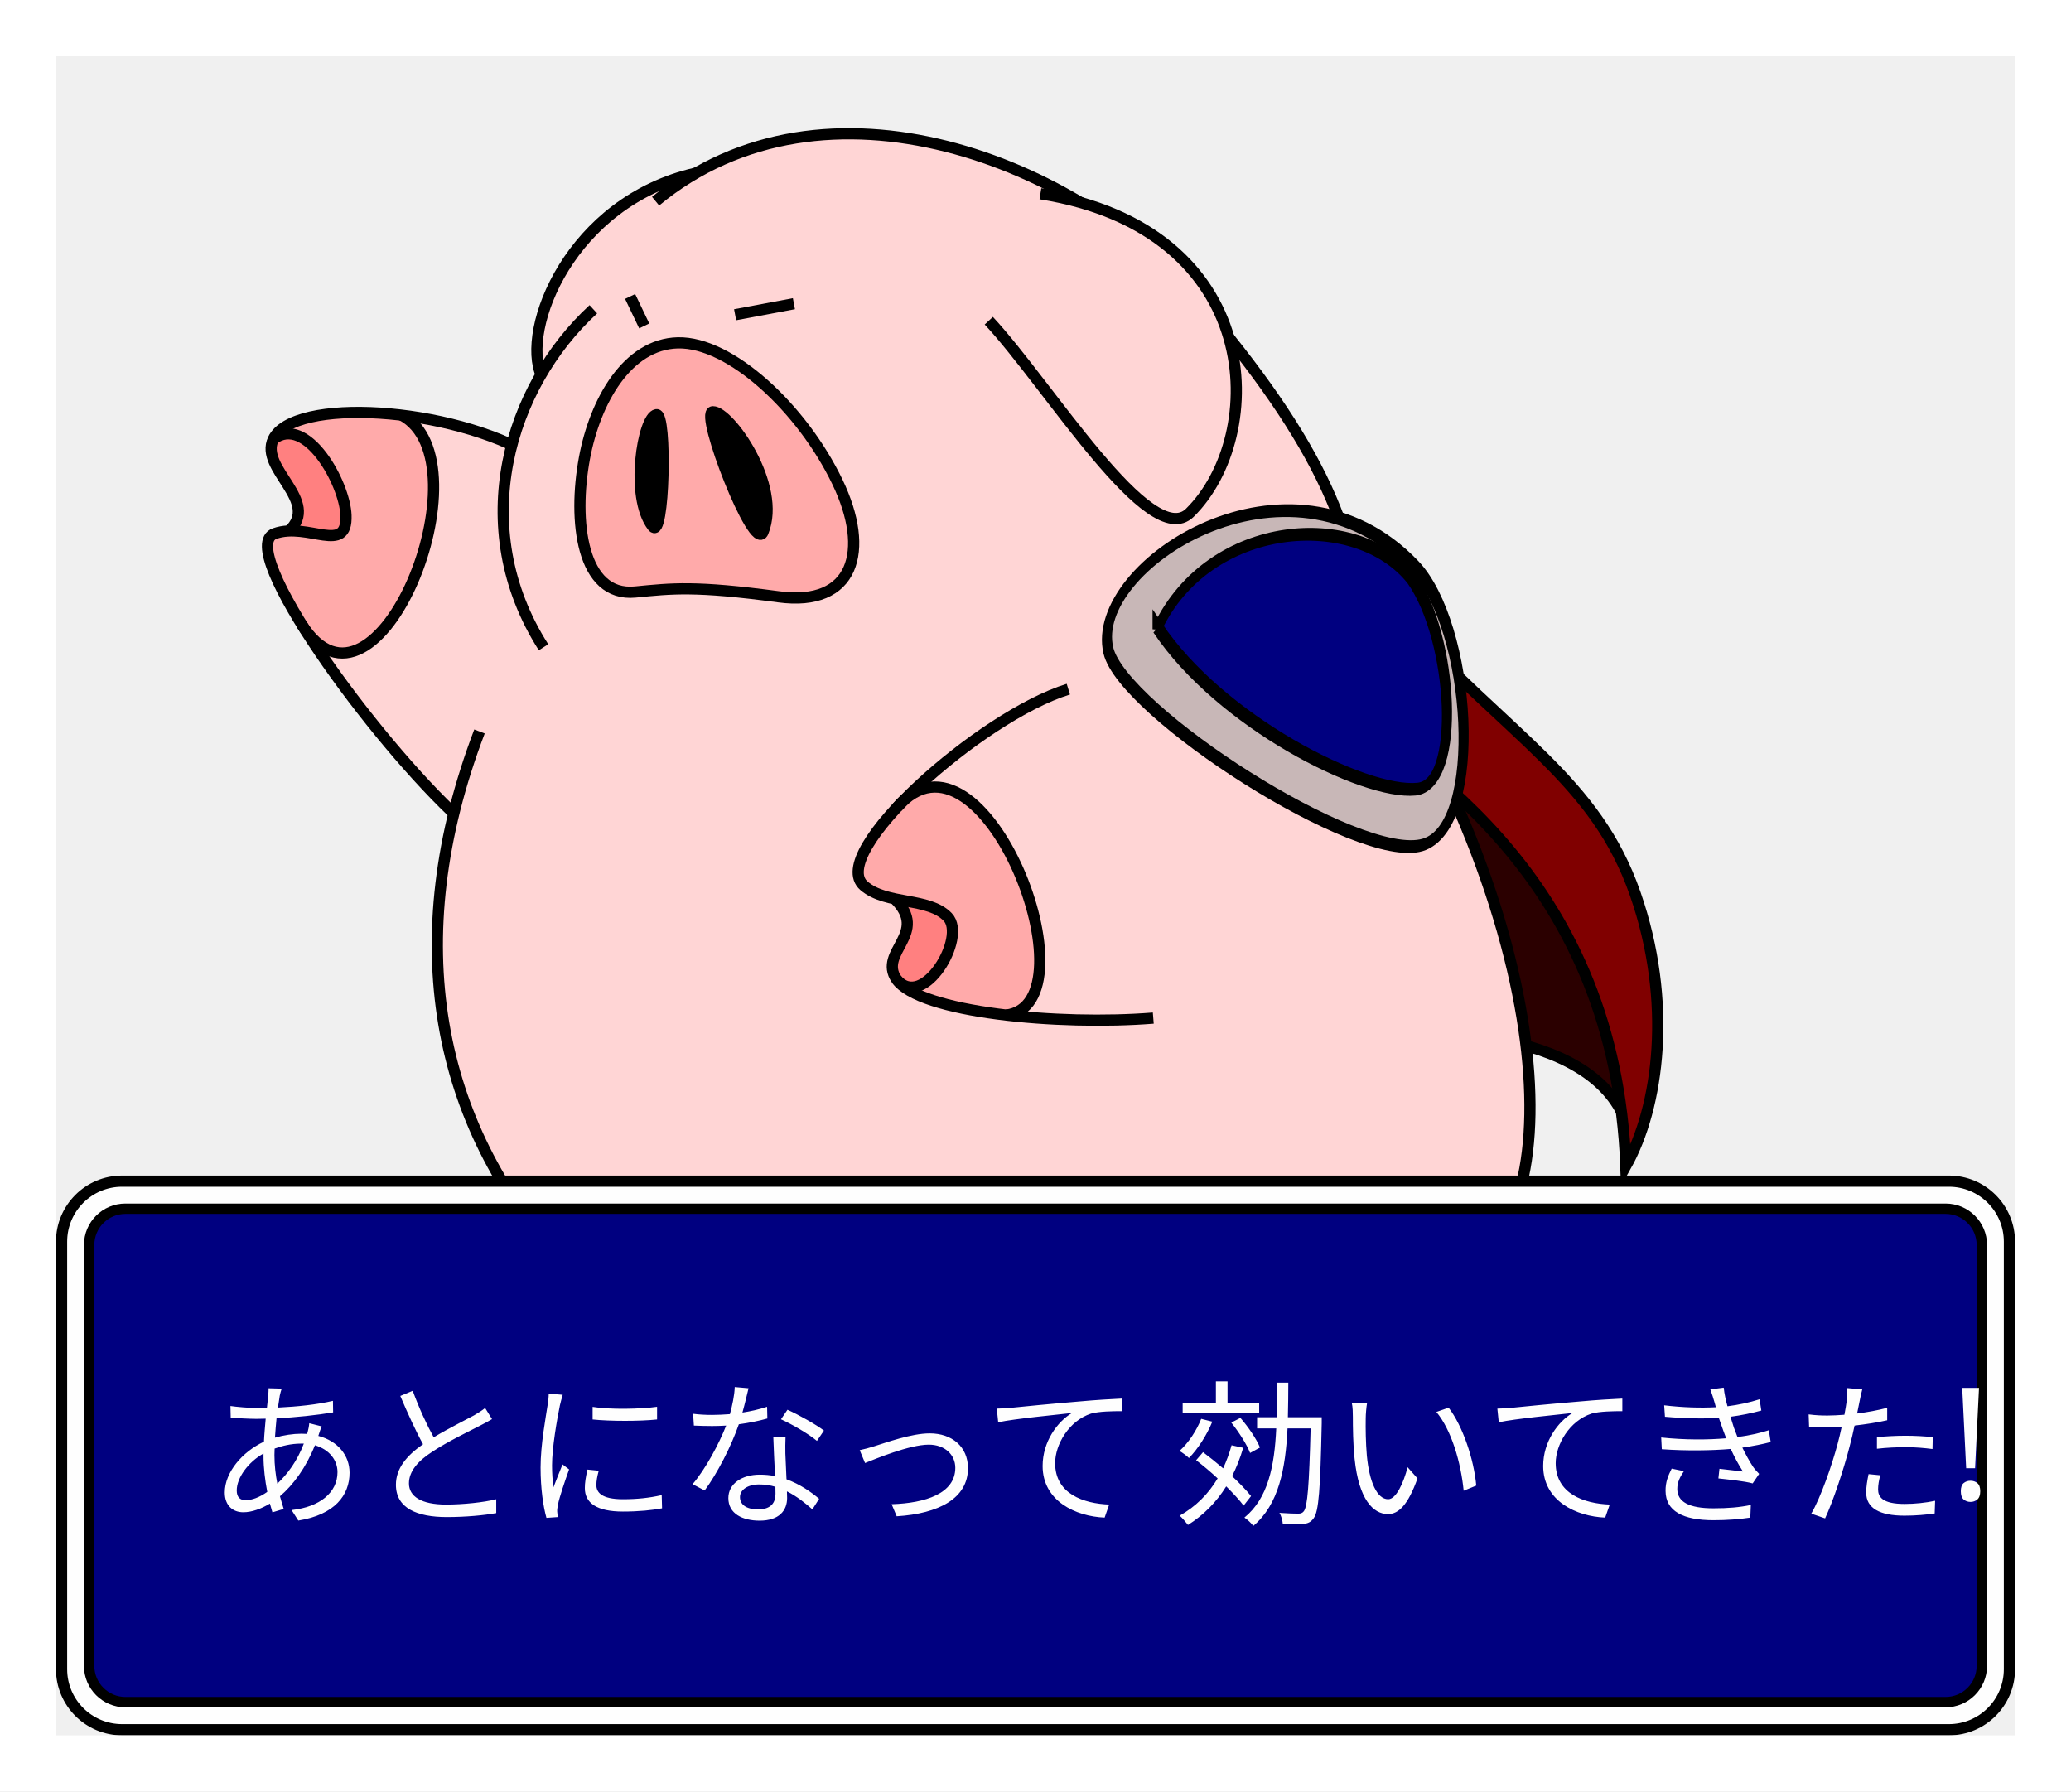
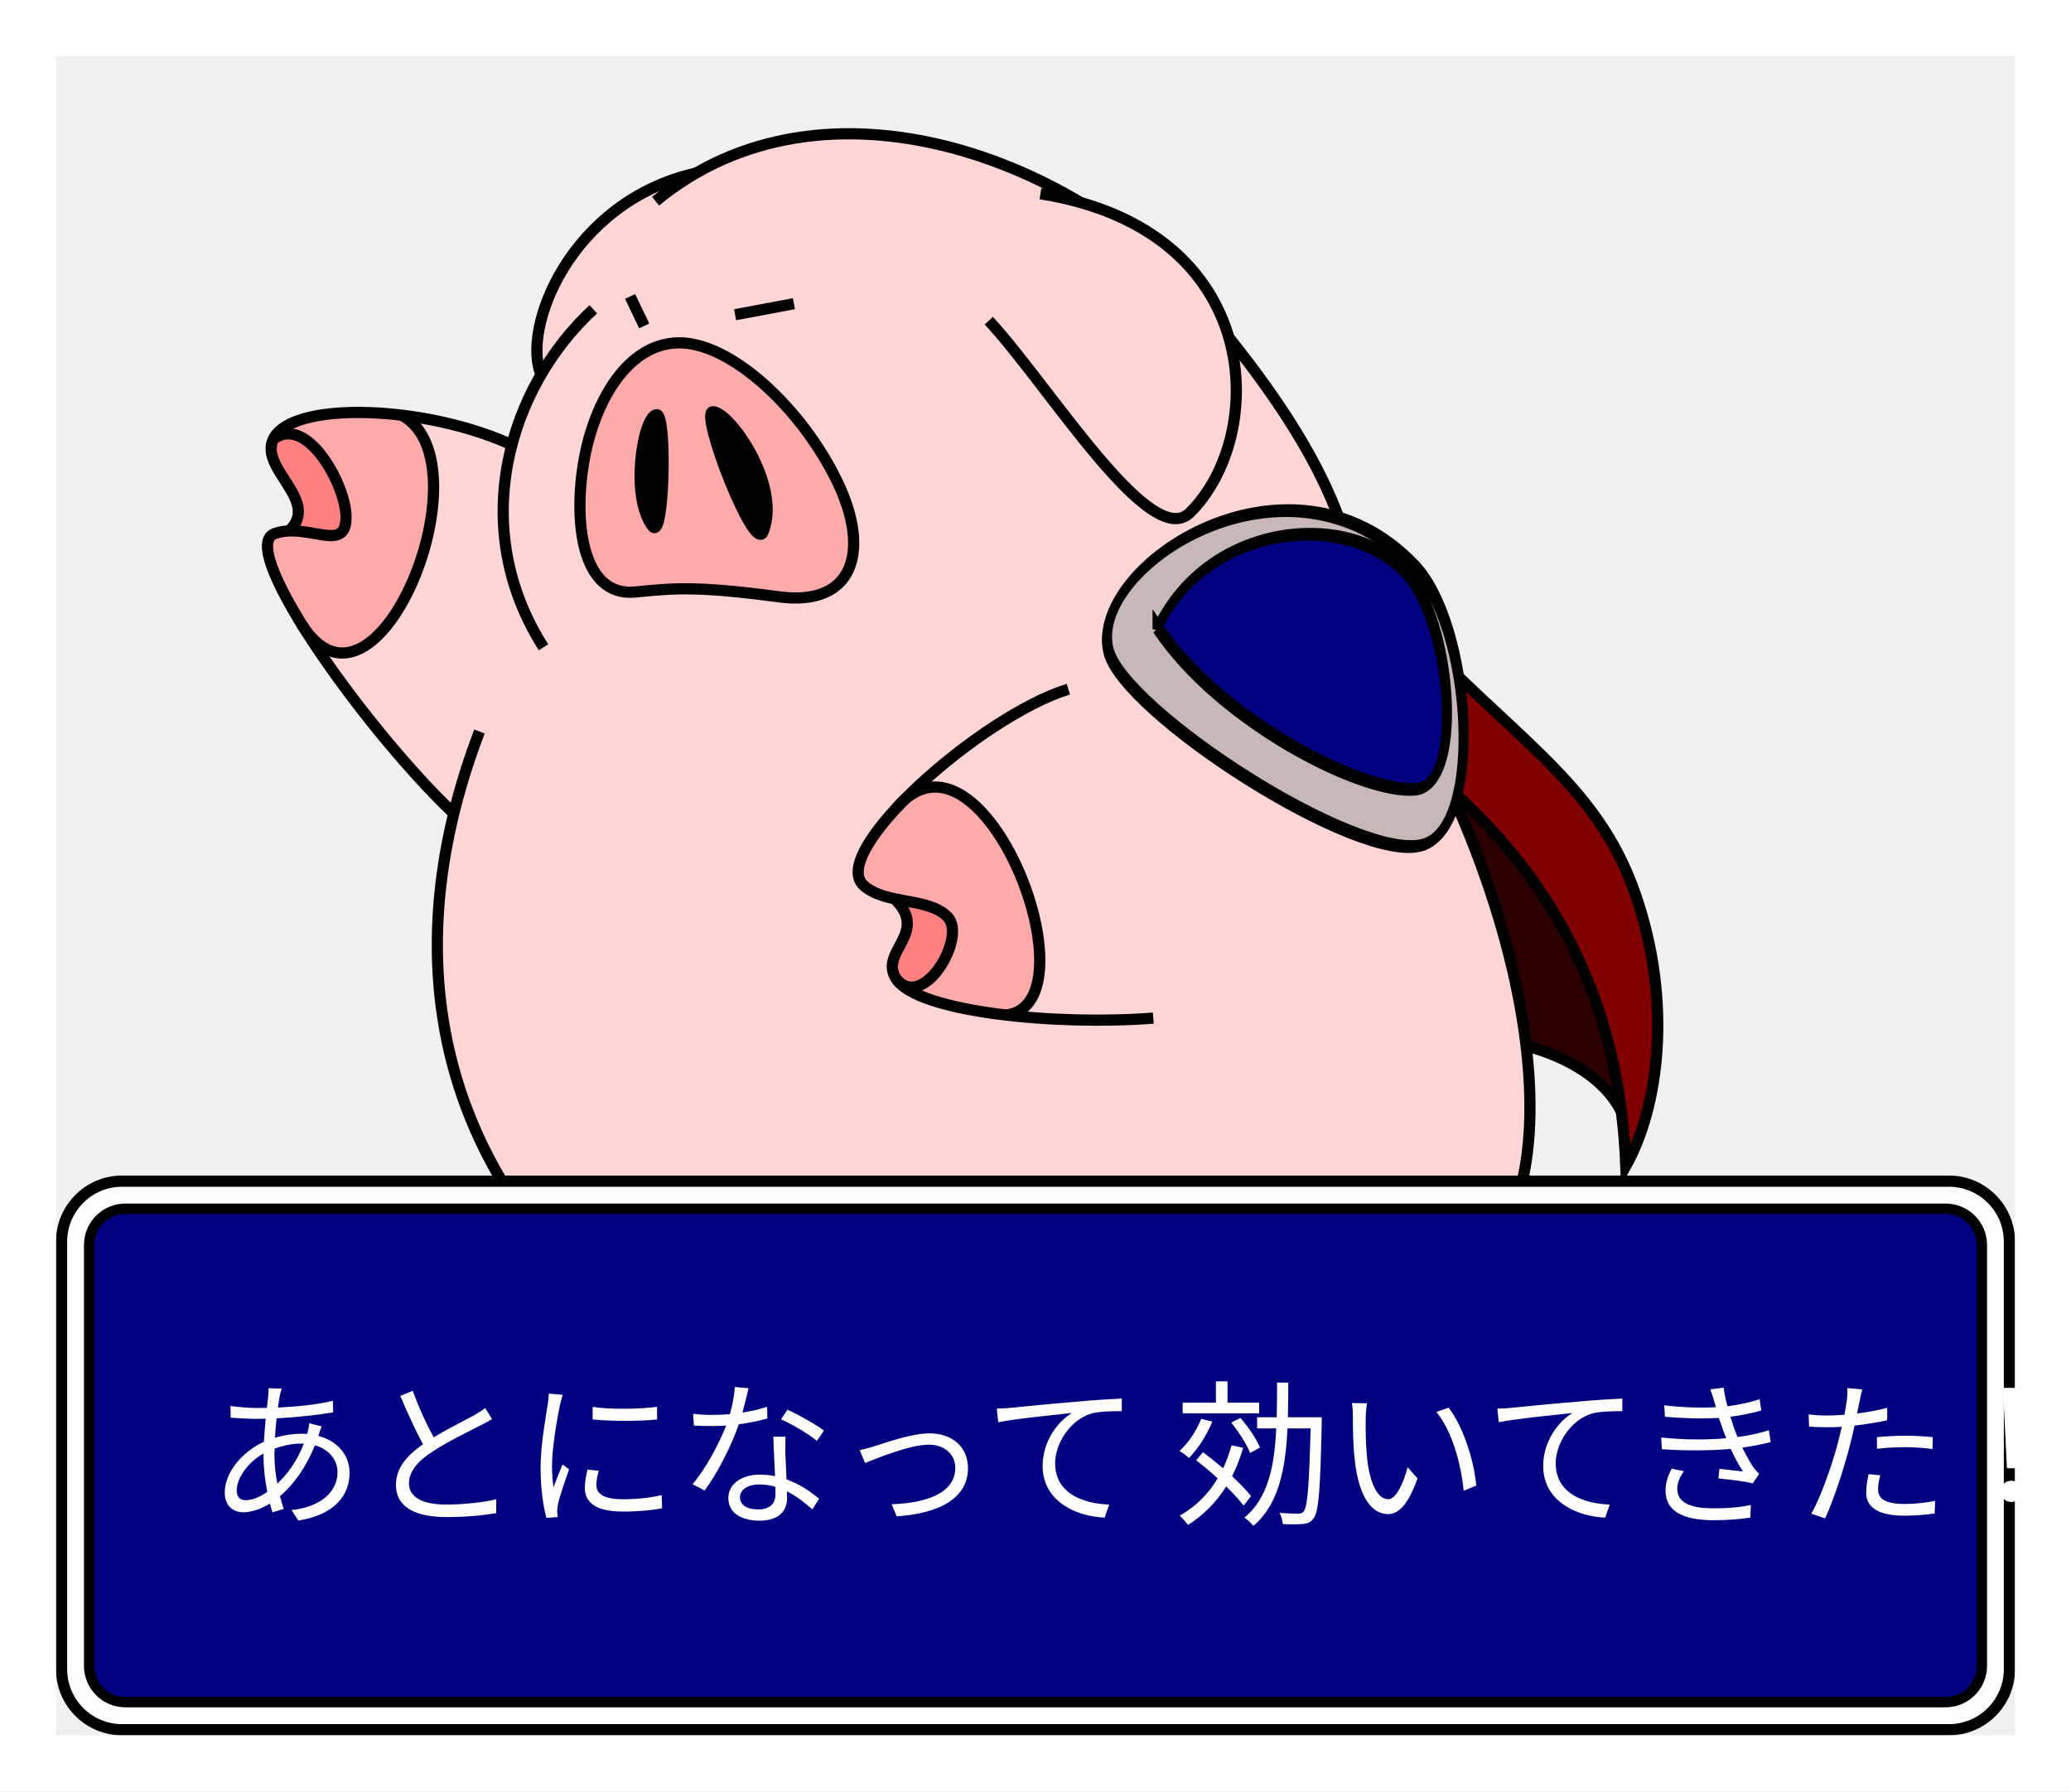
<svg xmlns="http://www.w3.org/2000/svg" width="370" height="320" id="svg3172" version="1.1">
  <defs id="defs3174" />
  <g id="layer1" transform="translate(0,-732.3622)" style="display:none">
    <path style="fill:none;stroke:#0000ff;stroke-width:1px;stroke-linecap:butt;stroke-linejoin:miter;stroke-opacity:1;display:inline" d="M 10,1042.362 360,742.362" id="path3025" />
    <path style="fill:none;stroke:#0000ff;stroke-width:1px;stroke-linecap:butt;stroke-linejoin:miter;stroke-opacity:1;display:inline" d="M 10,742.362 360,1042.362" id="path3027" />
    <path style="fill:none;stroke:#ff0000;stroke-width:1px;stroke-linecap:butt;stroke-linejoin:miter;stroke-opacity:1;display:inline" d="m 10,732.362 0,320" id="path3006" />
    <path style="fill:none;stroke:#ff0000;stroke-width:1px;stroke-linecap:butt;stroke-linejoin:miter;stroke-opacity:1;display:inline" d="m 360,732.362 0,320" id="path3010" />
    <path style="fill:none;stroke:#ff0000;stroke-width:1px;stroke-linecap:butt;stroke-linejoin:miter;stroke-opacity:1;display:inline" d="m 0,742.362 370,3e-5" id="path3016" />
    <path style="fill:none;stroke:#ff0000;stroke-width:1px;stroke-linecap:butt;stroke-linejoin:miter;stroke-opacity:1;display:inline" d="m 0,1042.362 370,0" id="path3018" />
  </g>
  <g id="layer3">
-     <path style="fill:#ffd5d5;stroke:#000000;stroke-width:2;stroke-linecap:butt;stroke-linejoin:miter;stroke-opacity:1;display:inline" d="m -195.895,209.98 c -17.389,3.941 -24.164,21.885 -21.222,28.327" id="path5091-2-4-0-7-2-27-1" />
-     <path style="fill:none;stroke:#000000;stroke-width:2;stroke-linecap:butt;stroke-linejoin:miter;stroke-opacity:1;display:inline" d="m -225.977,292.839 c -14.109,-6.847 -32.018,-15.769 -31.313,-21.668 0.698,-5.849 11.044,-7.587 6.417,-19.239" id="path11570" />
-     <path style="fill:none;stroke:#000000;stroke-width:2;stroke-linecap:butt;stroke-linejoin:miter;stroke-opacity:1;display:inline" d="m -257.249,271.315 c 8.744,5.838 13.412,-5.766 12.924,-9.1 -1.121,-7.663 -15.304,-11.774 -9.61,-16.899 4.817,-4.337 26.288,-5.648 34.918,1.342" id="path3536-4-7-61-5-3" />
-     <path style="fill:#ffaaaa;stroke:none;display:inline" d="m -183.971,317.935 c 5.917,-4.357 -3.501,-27.866 -8.932,-28.179 0,0 -9.005,5.707 -8.2,10.342 0.499,2.877 5.236,2.964 6.167,4.743 1.19,2.276 -1.695,4.983 -0.88,7.15 1.047,2.784 11.846,5.944 11.846,5.944 z" id="path5111-7-6-1-8-2-7-5-3-1" />
-     <path style="fill:#ffd5d5;stroke:#000000;stroke-width:2;stroke-linecap:butt;stroke-linejoin:miter;stroke-opacity:1;display:inline" d="m -201.326,214.11 c 23.511,-19.464 58.849,-5.36 75.079,13.646 16.747,19.611 23.266,33.487 22.482,48.836" id="path11522" />
-     <path style="fill:#ffd5d5;stroke:#000000;stroke-width:2;stroke-linecap:butt;stroke-linejoin:miter;stroke-opacity:1;display:inline" d="m -209.95,229.078 c -11.669,10.744 -17.575,30.098 -6.902,46.817" id="path5093-4-2-9-9-4-4-3" />
-     <path style="fill:none;stroke:#000000;stroke-width:2;stroke-linecap:butt;stroke-linejoin:miter;stroke-opacity:1;display:inline" d="m -204.856,227.304 1.955,4.08" id="path5095-5-3-4-3-2-3-8" />
-     <path style="fill:none;stroke:#000000;stroke-width:2;stroke-linecap:butt;stroke-linejoin:miter;stroke-opacity:1;display:inline" d="m -181.01,225.687 -5.553,6.149" id="path5097-5-2-8-1-5-1-7" />
-     <path style="fill:#ffd5d5;stroke:#000000;stroke-width:2;stroke-linecap:butt;stroke-linejoin:miter;stroke-opacity:1;display:inline" d="m -148.018,213.076 c 31.243,4.972 31.494,33.53 20.706,44.178 -5.515,5.443 -19.581,-17.718 -27.858,-26.592" id="path5099-1-2-8-9-8-2-4" />
-     <path style="fill:#ffaaaa;stroke:#000000;stroke-width:2;stroke-linecap:butt;stroke-linejoin:miter;stroke-opacity:1;display:inline" d="m -197.621,233.728 c 8.039,0.325 20.082,10.085 24.978,20.253 4.618,9.59 3.285,19.293 -6.873,16.675 -11.887,-3.063 -17.981,-1.265 -23.751,-2.166 -8.773,-1.37 -9.264,-11.539 -7.915,-18.792 1.473,-7.921 6.578,-16.252 13.561,-15.97 z" id="path5101-7-1-2-8-62-3-2" />
-     <path style="fill:#000000;stroke:#000000;stroke-width:2;display:inline" d="m -185.451,261.201 c -0.658,2.393 -8.193,-17.14 -6.32,-17.177 2.255,-0.044 8.442,9.456 6.32,17.177 z" id="path5105-1-6-4-6-6-3-7" />
-     <path style="fill:#000000;stroke:#000000;stroke-width:2;display:inline" d="m -199.08,243.68 c 1.384,0.568 -1.545,17.841 -2.652,15.477 -2.445,-5.22 0.649,-16.301 2.652,-15.477 z" id="path5107-1-8-55-5-5-41-7" />
-     <path style="fill:none;stroke:#000000;stroke-width:2;stroke-linecap:butt;stroke-linejoin:miter;stroke-opacity:1;display:inline" d="m -156.593,319.859 c -19.826,2.423 -38.178,-4.566 -39.52,-8.048 -0.832,-2.16 2.07,-4.873 0.88,-7.15 -0.93,-1.779 -6.079,-1.825 -6.167,-4.743 -0.2,-6.688 18.899,-19.312 31.875,-21.823" id="path5109-2-7-7-2-9-8-6-3" />
-     <path style="fill:none;stroke:#000000;stroke-width:2;stroke-linecap:butt;stroke-linejoin:miter;stroke-opacity:1;display:inline" d="m -184.266,317.754 c 5.916,-4.357 -3.501,-27.866 -8.932,-28.179" id="path5111-7-6-1-8-2-7-5-1" />
-     <path style="fill:none;stroke:#000000;stroke-width:2;stroke-linecap:butt;stroke-linejoin:miter;stroke-opacity:1;display:inline" d="m -106.522,269.15 c 29.663,45.64 24.037,84.954 8.669,91.402" id="path11572" />
-     <path style="fill:none;stroke:#000000;stroke-width:2;stroke-linecap:butt;stroke-linejoin:miter;stroke-opacity:1;display:inline" d="m -227.281,284.44 c -5.016,16.251 -15.088,46.274 6.166,68.789" id="path11574" />
-     <path style="fill:none;stroke:#000000;stroke-width:2;stroke-linecap:butt;stroke-linejoin:miter;stroke-opacity:1;display:inline" d="m -199.602,359.205 c 10.984,9.604 48.991,15.086 74.931,5.297" id="path11576" />
-     <path style="fill:none;stroke:#000000;stroke-width:2;stroke-linecap:butt;stroke-linejoin:miter;stroke-opacity:1;display:inline" d="m -224.871,343.705 c 4.826,34.902 6.574,44.46 34.285,20.131" id="path11578" />
-     <path style="fill:none;stroke:#000000;stroke-width:2;stroke-linecap:butt;stroke-linejoin:miter;stroke-opacity:1;display:inline" d="m -130.511,367.751 c 8.045,12.494 33.707,28.366 38.946,-15.992" id="path11580" />
-     <path style="fill:#000000;fill-opacity:1;stroke:none;display:inline" id="path19327" d="m 175.362,292.423 a 71.771,12.021 0 1 1 -143.543,0 71.771,12.021 0 1 1 143.543,0 z" transform="matrix(1,0,-0.7071068,1,-314.3898,-83.33332)" />
-     <g id="g19295" transform="matrix(0.7336205,0.5964127,-0.5964127,0.7336205,-228.0428,46.92656)" style="stroke-width:2.115;display:inline">
-       <path style="fill:#784421;stroke:#000000;stroke-width:2.115;stroke-linecap:butt;stroke-linejoin:miter;stroke-opacity:1;display:inline" d="m -154.809,211.862 94.5,-5.1 30,10 -30,10 -94.5,-5.1 0.5,-4.9 z" id="path3402-36-2-6-9" />
-       <path style="fill:#d4aa00;stroke:#000000;stroke-width:2.115;stroke-linecap:butt;stroke-linejoin:miter;stroke-opacity:1;display:inline" d="m -150.809,236.762 -4.5,-1 -1,-19 1,-19 4.5,-1 1,0 1,20 -1,20 z" id="path3408-4-7-8-9" />
-       <path style="fill:none;stroke:#000000;stroke-width:2.115;stroke-linecap:butt;stroke-linejoin:miter;stroke-opacity:1;display:inline" d="m -154.309,235.762 1,-19 -1,-19" id="path3410-6-6-5-6" />
-       <path style="fill:#784421;stroke:#000000;stroke-width:2.115;stroke-linecap:butt;stroke-linejoin:miter;stroke-opacity:1;display:inline" d="m -154.809,221.662 -34.5,-1.9 -1,-3 1.1,-3 34.4,-1.9 0.5,4.9 z" id="path4319-7-5-4-1" />
-       <path style="fill:none;stroke:#000000;stroke-width:2.115;stroke-linecap:butt;stroke-linejoin:miter;stroke-opacity:1;display:inline" d="m -149.809,196.762 -4.5,1 -1,0" id="path3410-6-6-5-6-8" />
-       <path style="fill:none;stroke:#000000;stroke-width:2.115;stroke-linecap:butt;stroke-linejoin:miter;stroke-opacity:1;display:inline" d="m -149.809,236.762 -4.5,-1 -1,0" id="path3410-6-6-5-6-8-2" />
-     </g>
-     <path style="fill:#ffd5d5;stroke:#000000;stroke-width:2;stroke-linecap:butt;stroke-linejoin:miter;stroke-opacity:1;display:inline" d="m -439.292,201.63 -23.994,-87.121 73.879,-42.636 c 14.724,3.296 23.361,20.005 19.198,26.456 l 1.811,27.577 c 24.349,20.321 23.702,39.032 6.605,35.406 l -7.562,26.913 c 12.016,11.143 5.795,19.05 -3.394,19.735 -11.611,0.865 -20.607,-2.332 -30.651,-4.5" id="path5372-5-8-7-4" />
-     <path style="fill:#ffd5d5;stroke:#000000;stroke-width:2;stroke-linecap:butt;stroke-linejoin:miter;stroke-opacity:1;display:inline" d="m -366.779,136.376 c 7.838,19.447 8.949,37.139 -4.767,56.099" id="path3327-4-8-6-9-1-4-0-2" />
-     <path style="fill:#ffd5d5;stroke:#000000;stroke-width:2;stroke-linecap:butt;stroke-linejoin:miter;stroke-opacity:1;display:inline" d="m -385.281,199.544 c -12.004,6.824 -42.148,9.31 -61.007,2.466" id="path3325-8-7-5-4-1-5-9-7" />
-     <path style="fill:none;stroke:#000000;stroke-width:2;stroke-linecap:butt;stroke-linejoin:miter;stroke-opacity:1;display:inline" d="m -410.181,143.375 c 10.237,13.186 13.026,36.622 -14.158,26.667" id="path5097-5-8-8-5-1-7-1-3-4-7" />
-     <path style="fill:#ffd5d5;stroke:#000000;stroke-width:2;stroke-linecap:butt;stroke-linejoin:miter;stroke-opacity:1;display:inline" d="m -418.32,196.694 c 9.098,14.319 3.666,23.972 -9.873,21.476 -10.057,-1.854 -21.327,-6.881 -33.357,-21.592 -13.453,-16.451 -17.197,-48.804 -1.256,-79.351" id="path6785-4-9" />
-     <path style="fill:#ffd5d5;stroke:#000000;stroke-width:2;stroke-linecap:butt;stroke-linejoin:miter;stroke-opacity:1;display:inline" d="m -381.725,79.168 c -18.171,-22.976 -52.318,-14.931 -64.504,1.426 -9.714,13.04 -25.264,33.049 -21.023,47.898" id="path3431-5-8-3" />
-     <g style="stroke-width:1.787" id="g5262" transform="matrix(0.9253257,0,-0.03459689,1.353511,89.01463,-416.3216)">
-       <path id="path4328-08-7-5" d="m -481.65,394.587 c 9.18,-0.007 22.014,10.084 25.383,16.598 3.12,6.034 -7.069,0.908 -12.838,0.003 -4.311,-0.676 -5.534,-0.244 -7.752,-1.398 -3.214,-1.671 -0.766,-11.846 -4.793,-15.204 z" style="fill:#c8b7b7;stroke:none;display:inline" />
-       <path id="path4330-8-6-0" d="m -477.568,395.142 c 2.303,2.588 4.268,6.8 4.501,11.429 6.114,0.351 14.424,3.508 16.337,3.739 -4.261,-6.466 -12.145,-12.626 -20.838,-15.168 z" style="fill:#000080;stroke:none;display:inline" />
-       <path id="path4328-08-7" d="m -481.649,394.586 c 9.18,-0.007 22.091,10.045 25.383,16.598 3.12,6.211 -7.069,0.908 -12.838,0.003 -4.311,-0.676 -5.499,-0.22 -7.752,-1.398 -3.165,-1.655 -0.766,-11.846 -4.793,-15.204 z" style="fill:none;stroke:#000000;stroke-width:1.787;stroke-linecap:butt;stroke-linejoin:miter;stroke-opacity:1;display:inline" />
-       <path id="path4330-8-6" d="m -477.567,395.142 c 2.303,2.588 4.268,6.8 4.501,11.429 6.114,0.351 14.362,3.571 16.337,3.739" style="fill:none;stroke:#000000;stroke-width:1.787;stroke-linecap:butt;stroke-linejoin:miter;stroke-opacity:1;display:inline" />
-     </g>
-     <path style="fill:#ffd5d5;stroke:#000000;stroke-width:2;stroke-linecap:butt;stroke-linejoin:miter;stroke-opacity:1;display:inline" d="m -371.458,132.317 c 7.693,-10.494 8.735,-25.145 -1.955,-38.644" id="path4041-7-8-1-8-1" />
-     <path style="fill:none;stroke:#000000;stroke-width:2;stroke-linecap:butt;stroke-linejoin:miter;stroke-opacity:1;display:inline" d="m -381.31,93.878 -0.704,3.438" id="path5095-5-4-8-5-1-5-7-2-9" />
-     <path style="fill:none;stroke:#000000;stroke-width:2;stroke-linecap:butt;stroke-linejoin:miter;stroke-opacity:1;display:inline" d="m -398.958,96.157 3.772,3.619" id="path5097-5-8-8-5-1-7-1-4-8" />
-     <path style="fill:#ffd5d5;stroke:#000000;stroke-width:2;stroke-linecap:butt;stroke-linejoin:miter;stroke-opacity:1;display:inline" d="m -437.534,74.571 c -25.997,8.232 -24.94,32.447 -17.874,42.946 5.259,7.814 19.16,-12.647 26.225,-20.571" id="path5099-1-8-2-7-5-6-1-5-6" />
-     <path style="fill:#ffaaaa;stroke:#000000;stroke-width:2;stroke-linecap:butt;stroke-linejoin:miter;stroke-opacity:1;display:inline" d="m -382.207,101.556 c -6.396,0.625 -13.518,6.753 -18.351,15.465 -3.594,6.479 -3.4,14.741 4.807,13.209 5.833,-1.089 10.832,-1.678 15.547,-1.947 5.52,-0.314 6.469,-6.904 6.476,-12.477 0.011,-8.546 -3.078,-14.779 -8.479,-14.251 z" id="path5101-7-2-4-1-2-1-5-5-5" />
-     <path style="fill:#000000;stroke:#000000;stroke-width:2;display:inline" d="m -392.112,122.804 c 0.677,2.342 6.349,-12.231 5.157,-12.404 -1.436,-0.208 -6.711,7.032 -5.157,12.404 z" id="path5105-1-4-55-1-28-76-8-2-1-0" />
-     <path style="fill:#000000;stroke:#000000;stroke-width:2;display:inline" d="m -380.263,110.09 c -0.773,-0.118 -2.275,13.499 -0.939,12.503 3.058,-2.281 2.543,-12.257 0.939,-12.503 z" id="path5107-1-5-1-5-1-9-7-7-2" />
-     <path style="fill:#800000;stroke:#000000;stroke-width:2;stroke-linecap:butt;stroke-linejoin:miter;stroke-opacity:1" d="m -453.688,139.254 c -7.711,18.13 -7.902,46.523 -10.765,71.926 -5.489,-6.4 -12.844,-11.534 -13.777,-26.765 -1.015,-16.559 5.827,-25.147 7.568,-44.903 z" id="path19260" />
    <g id="g27579" transform="matrix(1.289709,0,0,1.289709,432.2858,-279.9682)" style="stroke-width:1.551">
      <path id="path19260-3-0" d="m -150.155,302.619 38.405,38.116 2.492,34.28 c -2.417,-14.473 -25.33,-16.292 -38.938,-14.091 z" style="fill:#2b0000;stroke:#000000;stroke-width:1.551;stroke-linecap:butt;stroke-linejoin:miter;stroke-opacity:1" />
      <path id="path5091-2-4-0-7-2-27-1-3" d="m -238.773,241.055 c -17.389,3.941 -24.324,21.647 -21.382,28.089 l -5.116,22.953 -8.967,30.878 122.985,-19.753 z" style="fill:#ffd5d5;stroke:#000000;stroke-width:1.551;stroke-linecap:butt;stroke-linejoin:miter;stroke-opacity:1;display:inline" />
      <path id="path11570-8-5" d="m -271.418,330.59 c -11.987,-10.913 -31.316,-37.632 -25.712,-39.607 l 1.991,-0.365 c 4.426,-4.163 -4.137,-8.58 -2.188,-12.698 2.775,-5.861 24.52,-4.587 36.156,2.402" style="fill:#ffd5d5;stroke:none;display:inline" />
      <path id="path5097-5-2-8-1-5-1-7-1-0-8" d="m -279.531,274.585 c 12.126,6.486 -3.483,45.307 -13.873,28.962 -1.714,-2.601 -7,-12.172 -3.726,-12.563 l 1.991,-0.365 c 4.185,-4.342 -4.058,-8.535 -2.188,-12.698 2.185,-4.863 14.354,-3.808 17.796,-3.335 z" style="fill:#ffaaaa;stroke:none;display:inline" />
      <path id="path3536-4-7-61-5-3-1-8" d="m -295.139,290.617 c 4.426,-4.163 -4.137,-8.58 -2.187,-12.697 4.578,-3.504 9.903,6.046 10.072,10.528 0.21,5.536 -5.238,0.901 -9.877,2.535 z" style="fill:#ff8080;stroke:none;display:inline" />
      <path id="path11570-8" d="m -271.419,330.591 c -11.987,-10.913 -31.316,-37.632 -25.712,-39.607 4.638,-1.634 10.086,3.002 9.877,-2.535 -0.17,-4.482 -5.495,-14.032 -10.072,-10.528" style="fill:none;stroke:#000000;stroke-width:1.551;stroke-linecap:butt;stroke-linejoin:miter;stroke-opacity:1;display:inline" />
      <path id="path3536-4-7-61-5-3-1" d="m -295.14,290.619 c 4.426,-4.163 -4.137,-8.58 -2.188,-12.698 2.775,-5.861 24.52,-4.587 36.156,2.402" style="fill:none;stroke:#000000;stroke-width:1.551;stroke-linecap:butt;stroke-linejoin:miter;stroke-opacity:1;display:inline" />
      <path id="path11522-9" d="m -244.365,244.947 c 23.511,-19.464 58.849,-5.36 75.079,13.646 16.747,19.611 23.266,33.487 22.482,48.836" style="fill:#ffd5d5;stroke:#000000;stroke-width:1.551;stroke-linecap:butt;stroke-linejoin:miter;stroke-opacity:1;display:inline" />
      <path id="path5093-4-2-9-9-4-4-3-8" d="m -252.988,259.915 c -11.669,10.744 -17.575,30.098 -6.902,46.817" style="fill:#ffd5d5;stroke:#000000;stroke-width:1.551;stroke-linecap:butt;stroke-linejoin:miter;stroke-opacity:1;display:inline" />
      <path id="path5095-5-3-4-3-2-3-8-0" d="m -247.894,258.142 1.955,4.08" style="fill:none;stroke:#000000;stroke-width:1.551;stroke-linecap:butt;stroke-linejoin:miter;stroke-opacity:1;display:inline" />
      <path id="path5097-5-2-8-1-5-1-7-1" d="m -225.203,259.143 -8.147,1.53" style="fill:none;stroke:#000000;stroke-width:1.551;stroke-linecap:butt;stroke-linejoin:miter;stroke-opacity:1;display:inline" />
      <path id="path5099-1-2-8-9-8-2-4-3" d="m -191.056,243.914 c 31.243,4.972 31.494,33.53 20.706,44.178 -5.515,5.443 -19.581,-17.718 -27.858,-26.592" style="fill:#ffd5d5;stroke:#000000;stroke-width:1.551;stroke-linecap:butt;stroke-linejoin:miter;stroke-opacity:1;display:inline" />
      <path id="path5101-7-1-2-8-62-3-2-9" d="m -241.285,264.566 c 7.289,-0.175 17.207,9.085 22.103,19.253 4.618,9.59 2.273,17.322 -8.123,15.925 -11.637,-1.563 -14.783,-1.16 -19.876,-0.666 -7.458,0.723 -8.646,-9.9 -7.04,-18.542 1.472,-7.921 5.949,-15.802 12.936,-15.97 z" style="fill:#ffaaaa;stroke:#000000;stroke-width:1.551;stroke-linecap:butt;stroke-linejoin:miter;stroke-opacity:1;display:inline" />
      <path id="path5105-1-6-4-6-6-3-7-3" d="m -229.489,290.788 c -1.215,2.961 -8.818,-16.64 -6.945,-16.677 2.255,-0.044 9.606,10.192 6.945,16.677 z" style="fill:#000000;stroke:#000000;stroke-width:1.551;display:inline" />
      <path id="path5107-1-8-55-5-5-41-7-9" d="m -244.243,274.517 c 1.477,-0.237 1.078,17.535 -0.527,15.477 -3.195,-4.095 -1.351,-15.176 0.527,-15.477 z" style="fill:#000000;stroke:#000000;stroke-width:1.551;display:inline" />
      <path id="path11572-5" d="m -149.561,299.987 c 29.663,42.14 32.537,85.954 17.169,92.402 l -125.123,-0.763 c -17.095,-18.876 -22.34,-44.121 -11.245,-73.229" style="fill:#ffd5d5;stroke:#000000;stroke-width:1.551;stroke-linecap:butt;stroke-linejoin:miter;stroke-opacity:1;display:inline" />
      <path id="path5097-5-2-8-1-5-1-7-1-0" d="m -279.532,274.585 c 12.126,6.486 -3.483,45.307 -13.873,28.962" style="fill:none;stroke:#000000;stroke-width:1.551;stroke-linecap:butt;stroke-linejoin:miter;stroke-opacity:1;display:inline" />
      <path id="path11570-8-6-5" d="m -187.187,312.536 c -12.147,3.726 -33.51,22.671 -28.291,27.25 1.469,1.289 3.223,1.782 4.228,1.785 4.907,4.816 -2.326,7.332 0.252,11.142 3.138,4.636 22.441,6.428 35.579,5.383" style="fill:#ffd5d5;stroke:none;display:inline" />
      <path id="path5097-5-2-8-1-5-1-7-1-0-5-68" d="m -195.796,357.679 c 12.624,-1.537 -3.169,-42.489 -15.113,-28.789 -1.643,2.082 -6.89,7.717 -4.57,10.896 l 4.228,1.785 c 4.804,5.109 -2.217,7.606 0.252,11.142 2.52,3.609 11.756,4.555 15.203,4.966 z" style="fill:#ffaaaa;stroke:none;display:inline" />
      <path id="path3536-4-7-61-5-3-1-5-2" d="m -211.25,341.571 c 4.907,4.816 -2.326,7.332 0.253,11.142 3.727,4.446 9.775,-5.813 7.098,-8.616 -2.638,-2.762 -7.351,-2.526 -7.351,-2.526 z" style="fill:#ff8080;stroke:none;display:inline" />
      <path id="path11570-8-6" d="m -187.188,312.537 c -12.147,3.726 -33.578,22.75 -28.291,27.25 3.143,2.676 8.941,1.548 11.579,4.311 2.676,2.803 -3.372,13.062 -7.097,8.616" style="fill:none;stroke:#000000;stroke-width:1.551;stroke-linecap:butt;stroke-linejoin:miter;stroke-opacity:1;display:inline" />
      <path id="path3536-4-7-61-5-3-1-5" d="m -211.252,341.572 c 4.907,4.816 -2.326,7.332 0.252,11.142 3.138,4.636 22.441,6.428 35.579,5.383" style="fill:none;stroke:#000000;stroke-width:1.551;stroke-linecap:butt;stroke-linejoin:miter;stroke-opacity:1;display:inline" />
      <path id="path5097-5-2-8-1-5-1-7-1-0-5" d="m -195.797,357.68 c 12.624,-1.537 -3.169,-42.489 -15.113,-28.789" style="fill:none;stroke:#000000;stroke-width:1.551;stroke-linecap:butt;stroke-linejoin:miter;stroke-opacity:1;display:inline" />
      <path id="path19260-3" d="m -141.564,302.233 c 15.683,17.091 27.408,22.845 32.905,38.653 5.218,15.004 3.273,29.537 -1.3,37.701 -1.535,-39.434 -27.667,-55.459 -41.003,-64.818 z" style="fill:#800000;stroke:#000000;stroke-width:1.551;stroke-linecap:butt;stroke-linejoin:miter;stroke-opacity:1" />
      <g transform="matrix(-1.128456,0.393656,0.05150339,1.373448,-117.0451,59.86989)" id="g4181-2-7" style="stroke-width:1.238;display:inline">
        <path style="fill:#c8b7b7;stroke:#000000;stroke-width:1.238;stroke-linecap:butt;stroke-linejoin:miter;stroke-opacity:1;display:inline" d="m 27.139,163.787 c 14.592,-17.392 39.519,-11.377 37.478,-2.243 -1.469,6.573 -29.39,29.996 -37.215,30.271 -7.585,0.267 -6.919,-20.095 -0.263,-28.028 z" id="path4132-0-4" />
        <path style="fill:#000080;stroke:#000000;stroke-width:1.238;stroke-linecap:butt;stroke-linejoin:miter;stroke-opacity:1;display:inline" d="m 58.549,160.993 c -7.13,11.474 -24.195,23.733 -30.633,25.054 -5.524,1.133 -5.177,-13.795 -0.377,-21.142 6.342,-8.849 24.23,-12.94 31.01,-3.911 z" id="path4134-78-3" />
      </g>
    </g>
  </g>
  <g id="layer4">
    <rect style="fill:#fefefe;fill-opacity:1;stroke:#000000;stroke-width:2" id="rect13841" width="348" height="98" x="11" y="211" ry="10.818" />
    <rect style="fill:#000080;fill-opacity:1;stroke:#000000;stroke-width:1.854" id="rect13841-0" width="338.146" height="88.146" x="15.927" y="215.927" ry="6.486" />
    <text xml:space="preserve" style="font-size:28px;font-style:normal;font-variant:normal;font-weight:normal;font-stretch:normal;line-height:125%;letter-spacing:0px;word-spacing:0px;writing-mode:lr-tb;fill:#fefefe;fill-opacity:1;stroke:none;font-family:MS UI Gothic;-inkscape-font-specification:MS UI Gothic" x="37.108" y="270.232" id="text6768">
-       <tspan x="37.108" y="270.232" style="font-size:28px;font-style:normal;font-variant:normal;font-weight:normal;font-stretch:normal;fill:#fefefe;fill-opacity:1;font-family:MS UI Gothic;-inkscape-font-specification:MS UI Gothic" id="tspan3151">あとになって 効いてきた!</tspan>
+       <tspan x="37.108" y="270.232" style="font-size:28px;font-style:normal;font-variant:normal;font-weight:normal;font-stretch:normal;fill:#fefefe;fill-opacity:1;font-family:MS UI Gothic;-inkscape-font-specification:MS UI Gothic" id="tspan3151">あとになって 効いてきた !</tspan>
    </text>
    <text xml:space="preserve" style="font-size:28px;font-style:normal;font-variant:normal;font-weight:normal;font-stretch:normal;line-height:125%;letter-spacing:0px;word-spacing:0px;writing-mode:lr-tb;fill:#fefefe;fill-opacity:1;stroke:none;font-family:MS UI Gothic;-inkscape-font-specification:MS UI Gothic" x="25.642" y="290.38" id="text6768-1">
      <tspan x="25.642" y="290.38" style="font-size:28px;font-style:normal;font-variant:normal;font-weight:normal;font-stretch:normal;fill:#fefefe;fill-opacity:1;font-family:MS UI Gothic;-inkscape-font-specification:MS UI Gothic" id="tspan3151-4" />
    </text>
  </g>
  <g id="layer2">
    <path style="fill:#ffffff;stroke:none;display:inline" d="m 0,0 0,320 370,0 0,-320 -10,10 0,300 -350,0 0,-300 350,0 10,-10 z" id="path21072" />
  </g>
</svg>
